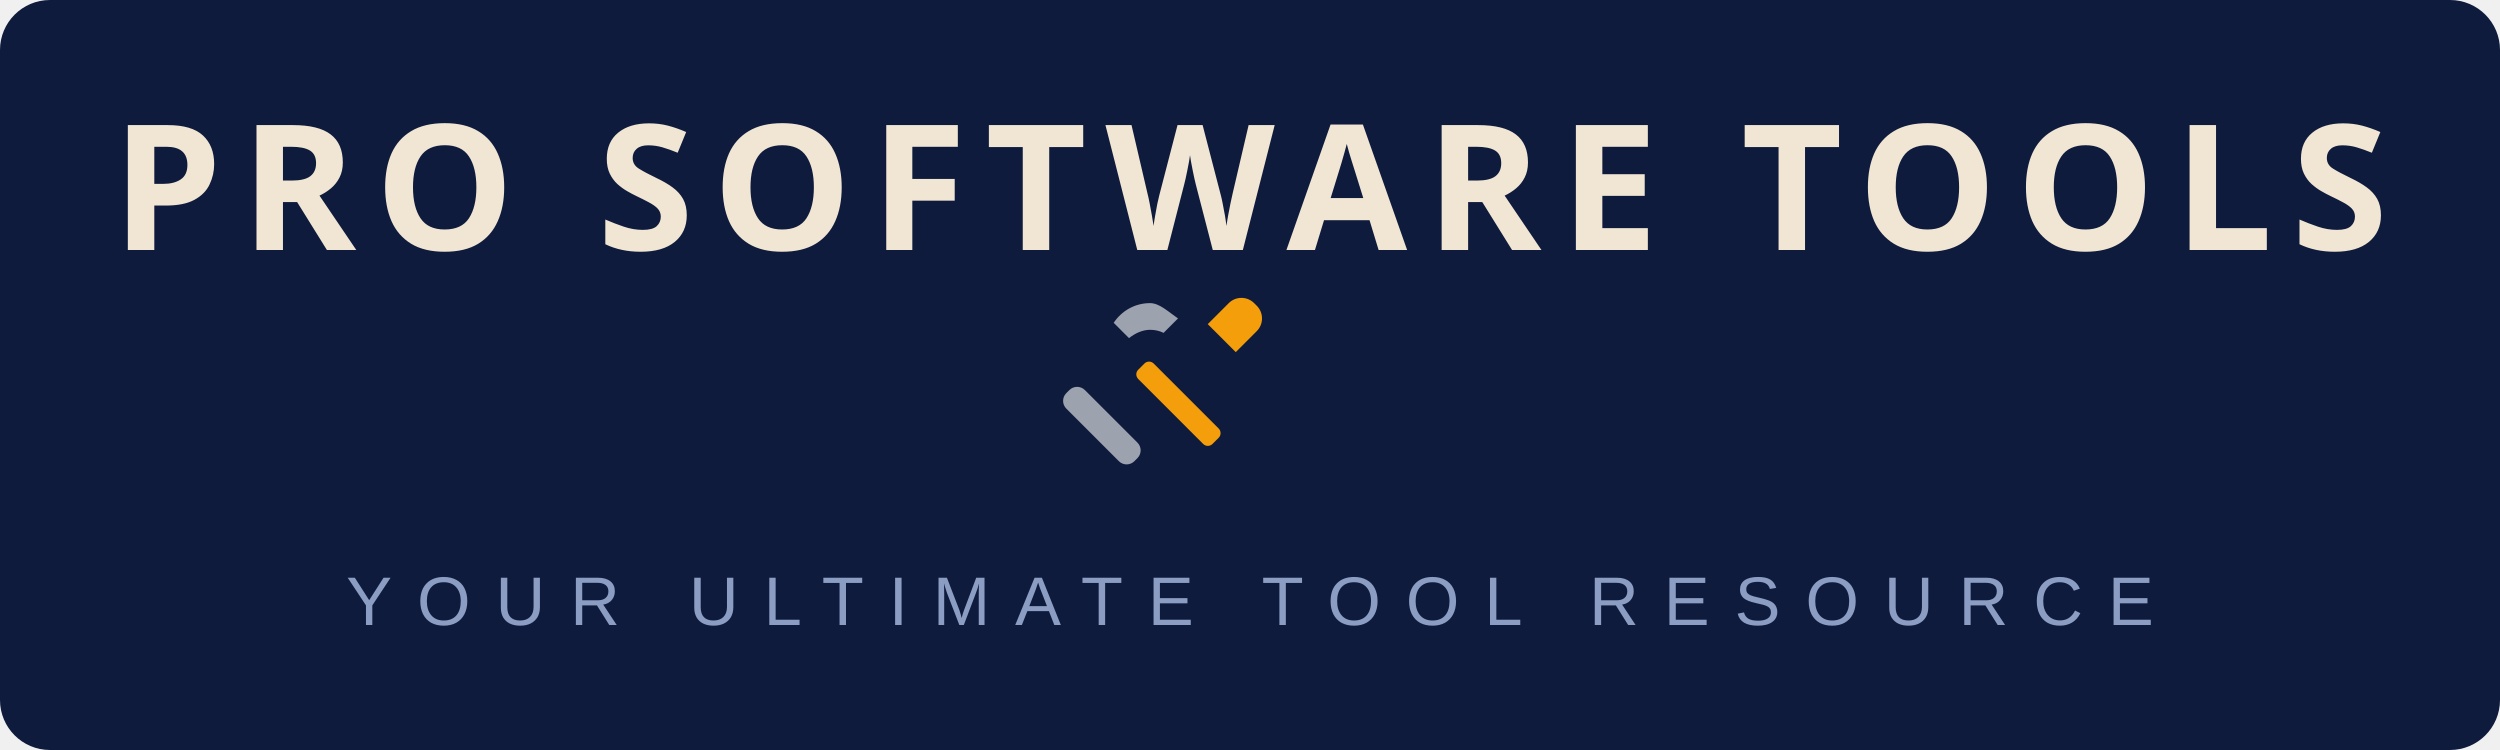
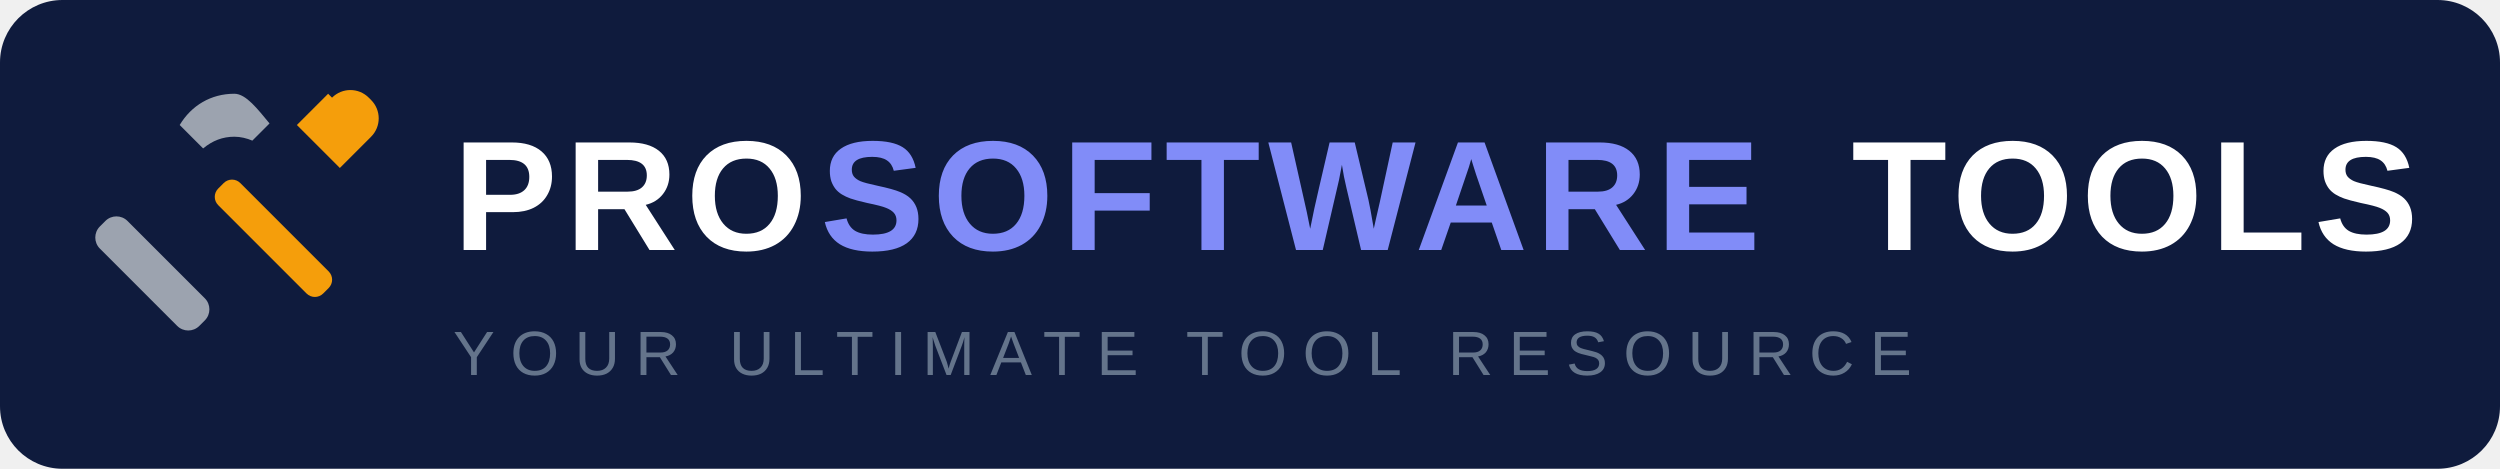
- <svg xmlns="http://www.w3.org/2000/svg" viewBox="0 0 400 120" width="400" height="120">
-   <rect width="400" height="120" rx="8" fill="#0f1b3d" />
-   <g transform="translate(170, 45) scale(0.7)">
-     <path d="M20 5c-3.5 0-6.5 1.8-8.3 4.5l3.5 3.5c1.5-1.2 3.2-1.9 4.8-1.9 1.1 0 2.1.2 3.1.7l3.3-3.3C24.2 7 22.2 5 20 5z" fill="#9ca3af" />
-     <rect x="6" y="22" width="6" height="22" rx="2.5" transform="rotate(-45 9 33)" fill="#9ca3af" />
-     <path d="M38 5l-4.8 4.8 6.4 6.4 4.8-4.8c1.6-1.6 1.6-4.2 0-5.8l-.6-.6c-1.6-1.6-4.2-1.6-5.8 0z" fill="#f59e0b" />
-     <rect x="24" y="16" width="5" height="24" rx="1.5" transform="rotate(-45 26.5 28)" fill="#f59e0b" />
+ <svg xmlns="http://www.w3.org/2000/svg" viewBox="0 0 320 60" width="320" height="60">
+   <rect width="320" height="60" rx="8" fill="#0f1b3d" />
+   <g transform="translate(12, 8)">
+     <path d="M18 4C15 4 12.5 5.5 11 8l3 3c1.2-1 2.5-1.5 4-1.5.8 0 1.6.2 2.3.5l2.2-2.2C21 6 19.5 4 18 4z" fill="#9ca3af" />
+     <rect x="5" y="18" width="5" height="18" rx="2" transform="rotate(-45 7.5 27)" fill="#9ca3af" />
+     <path d="M30 4l-4 4 5.5 5.5 4-4c1.3-1.3 1.3-3.4 0-4.7l-.3-.3c-1.3-1.3-3.4-1.3-4.7 0z" fill="#f59e0b" />
+     <rect x="21" y="13" width="4" height="19" rx="1.5" transform="rotate(-45 23 22.5)" fill="#f59e0b" />
  </g>
-   <text x="200" y="40" text-anchor="middle" font-family="Arial Black, Impact, sans-serif" font-size="28" font-weight="900" fill="#f0e6d3" letter-spacing="3">PRO SOFTWARE TOOLS</text>
-   <text x="200" y="100" text-anchor="middle" font-family="Arial, sans-serif" font-size="11" fill="#8b9dc3" letter-spacing="4">YOUR ULTIMATE TOOL RESOURCE</text>
+   <text x="58" y="32" font-family="Arial Black, Arial, sans-serif" font-size="20" font-weight="900" fill="#ffffff" letter-spacing="1">PRO</text>
+   <text x="105" y="32" font-family="Arial Black, Arial, sans-serif" font-size="20" font-weight="900" fill="#818cf8" letter-spacing="1">SOFTWARE</text>
+   <text x="237" y="32" font-family="Arial Black, Arial, sans-serif" font-size="20" font-weight="900" fill="#ffffff" letter-spacing="1">TOOLS</text>
+   <text x="58" y="48" font-family="Arial, sans-serif" font-size="8" fill="#64748b" letter-spacing="2">YOUR ULTIMATE TOOL RESOURCE</text>
</svg>
